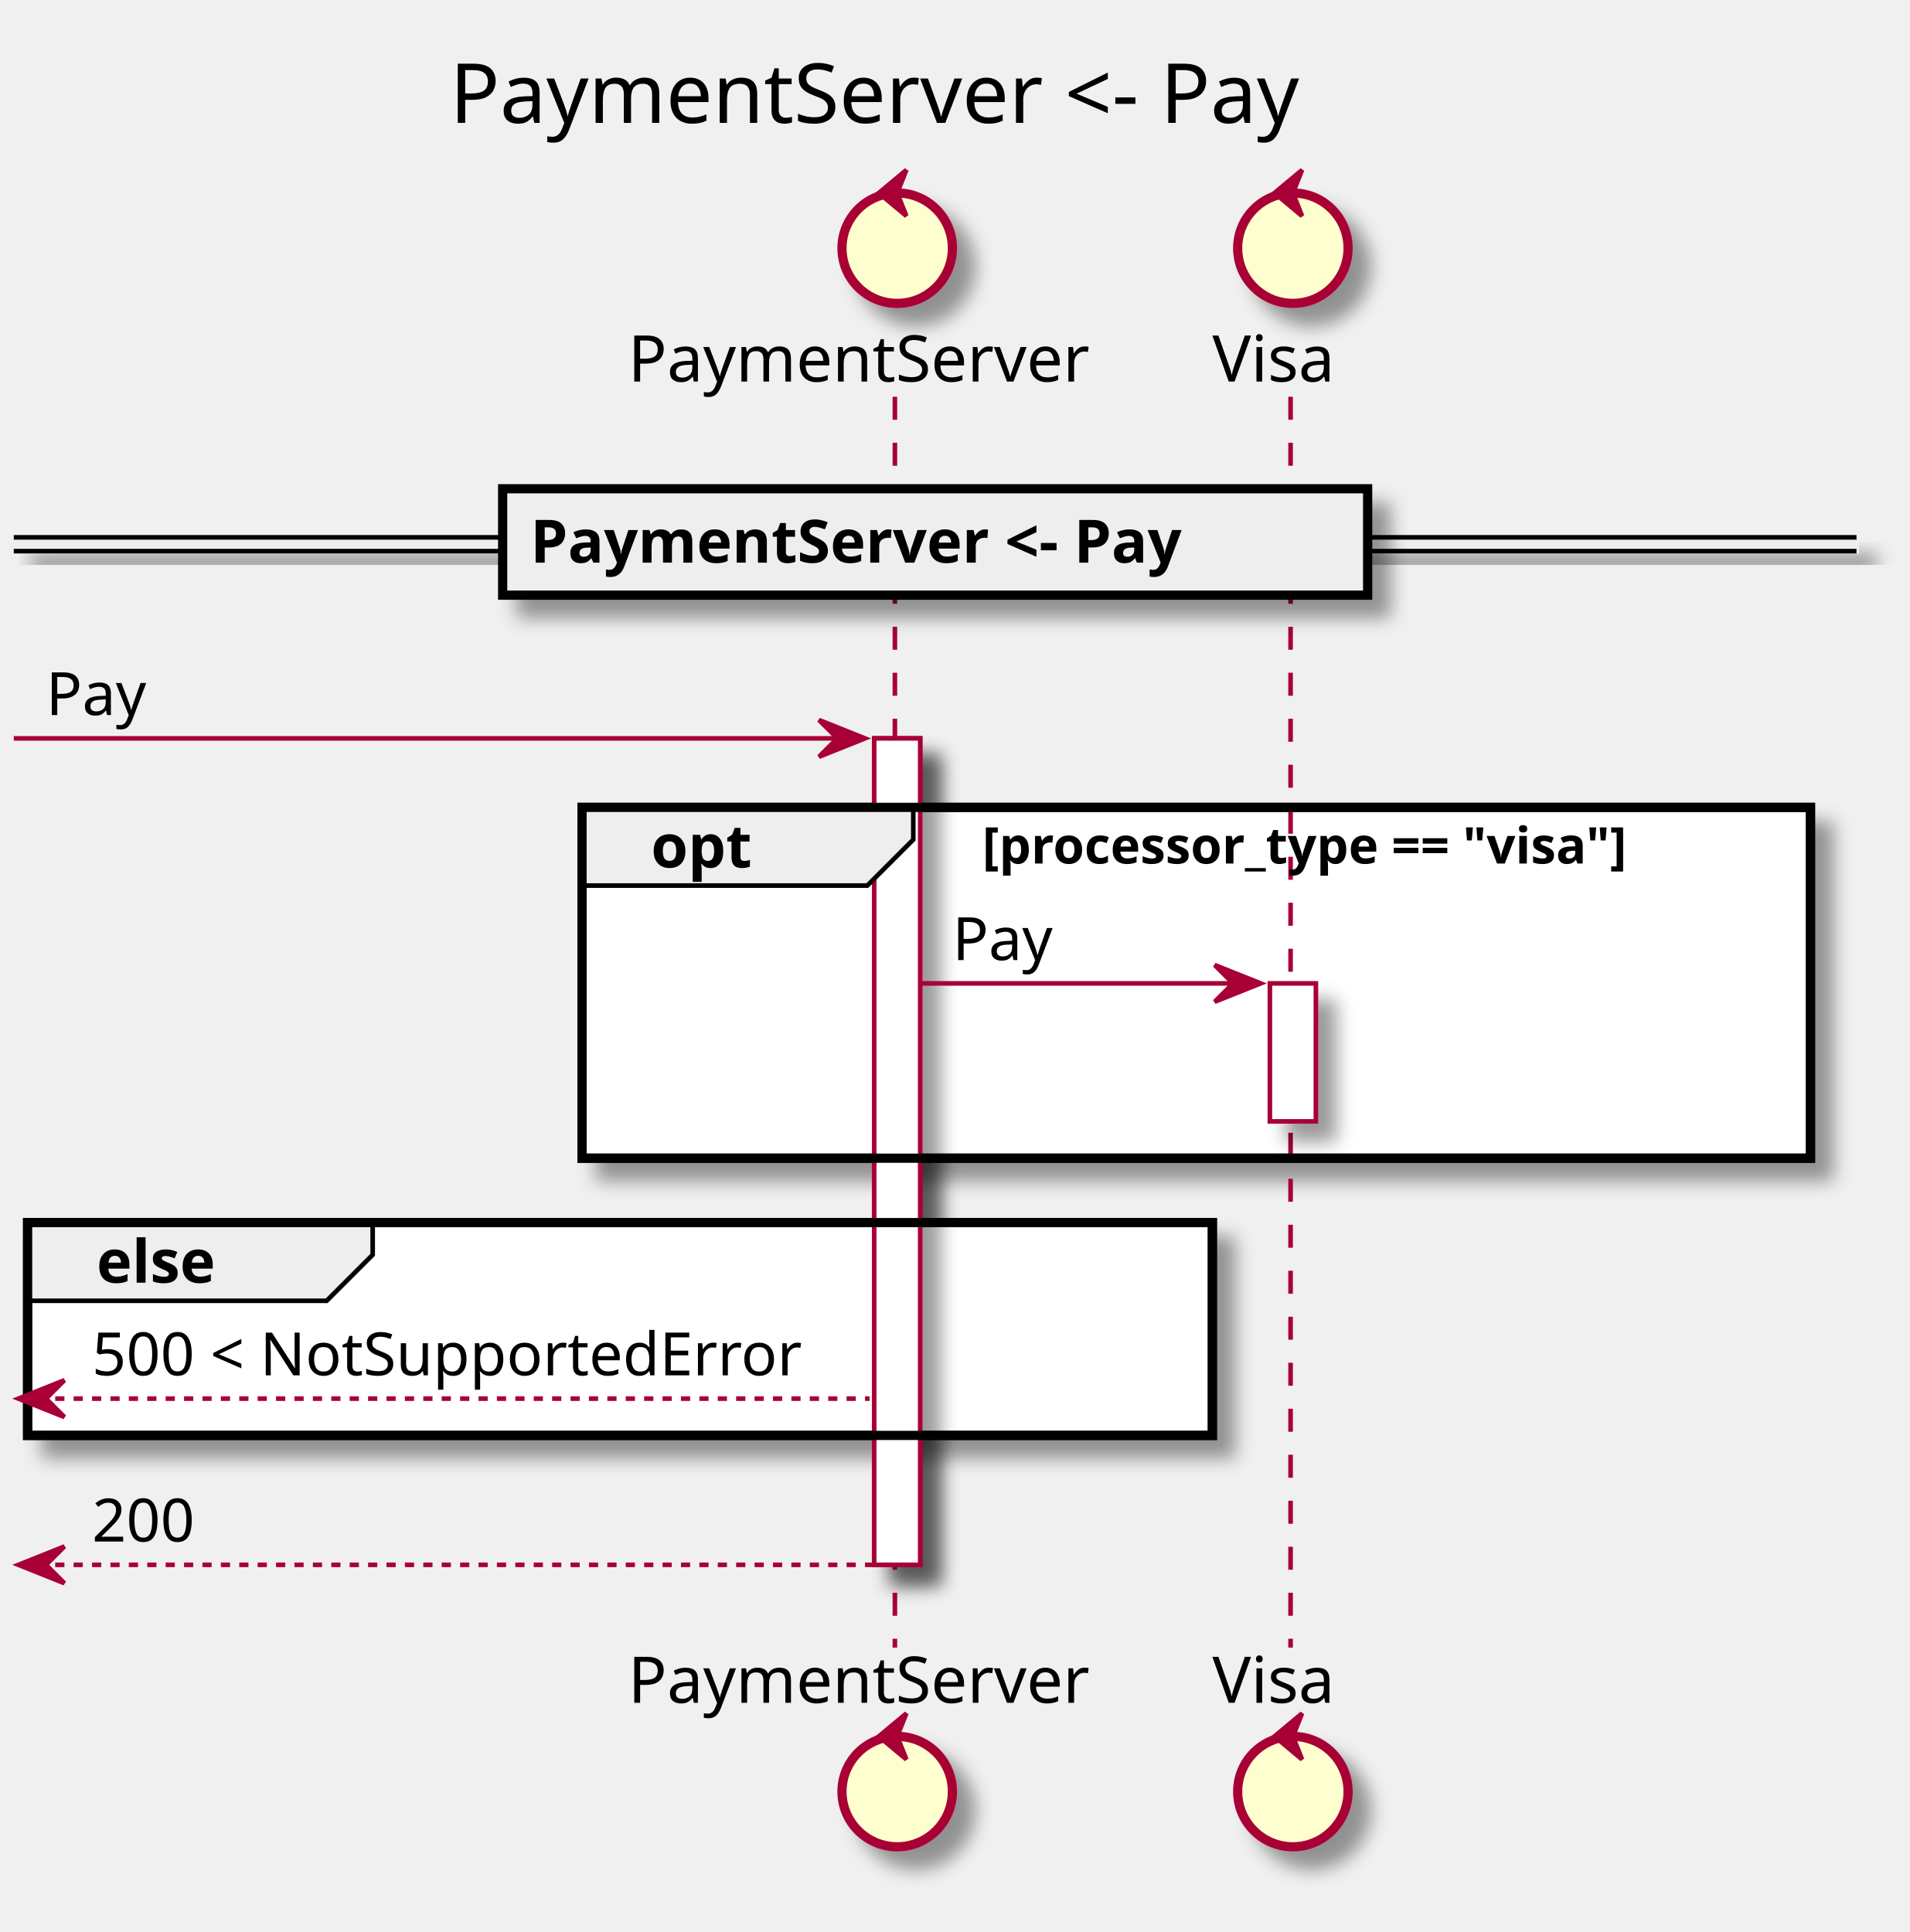
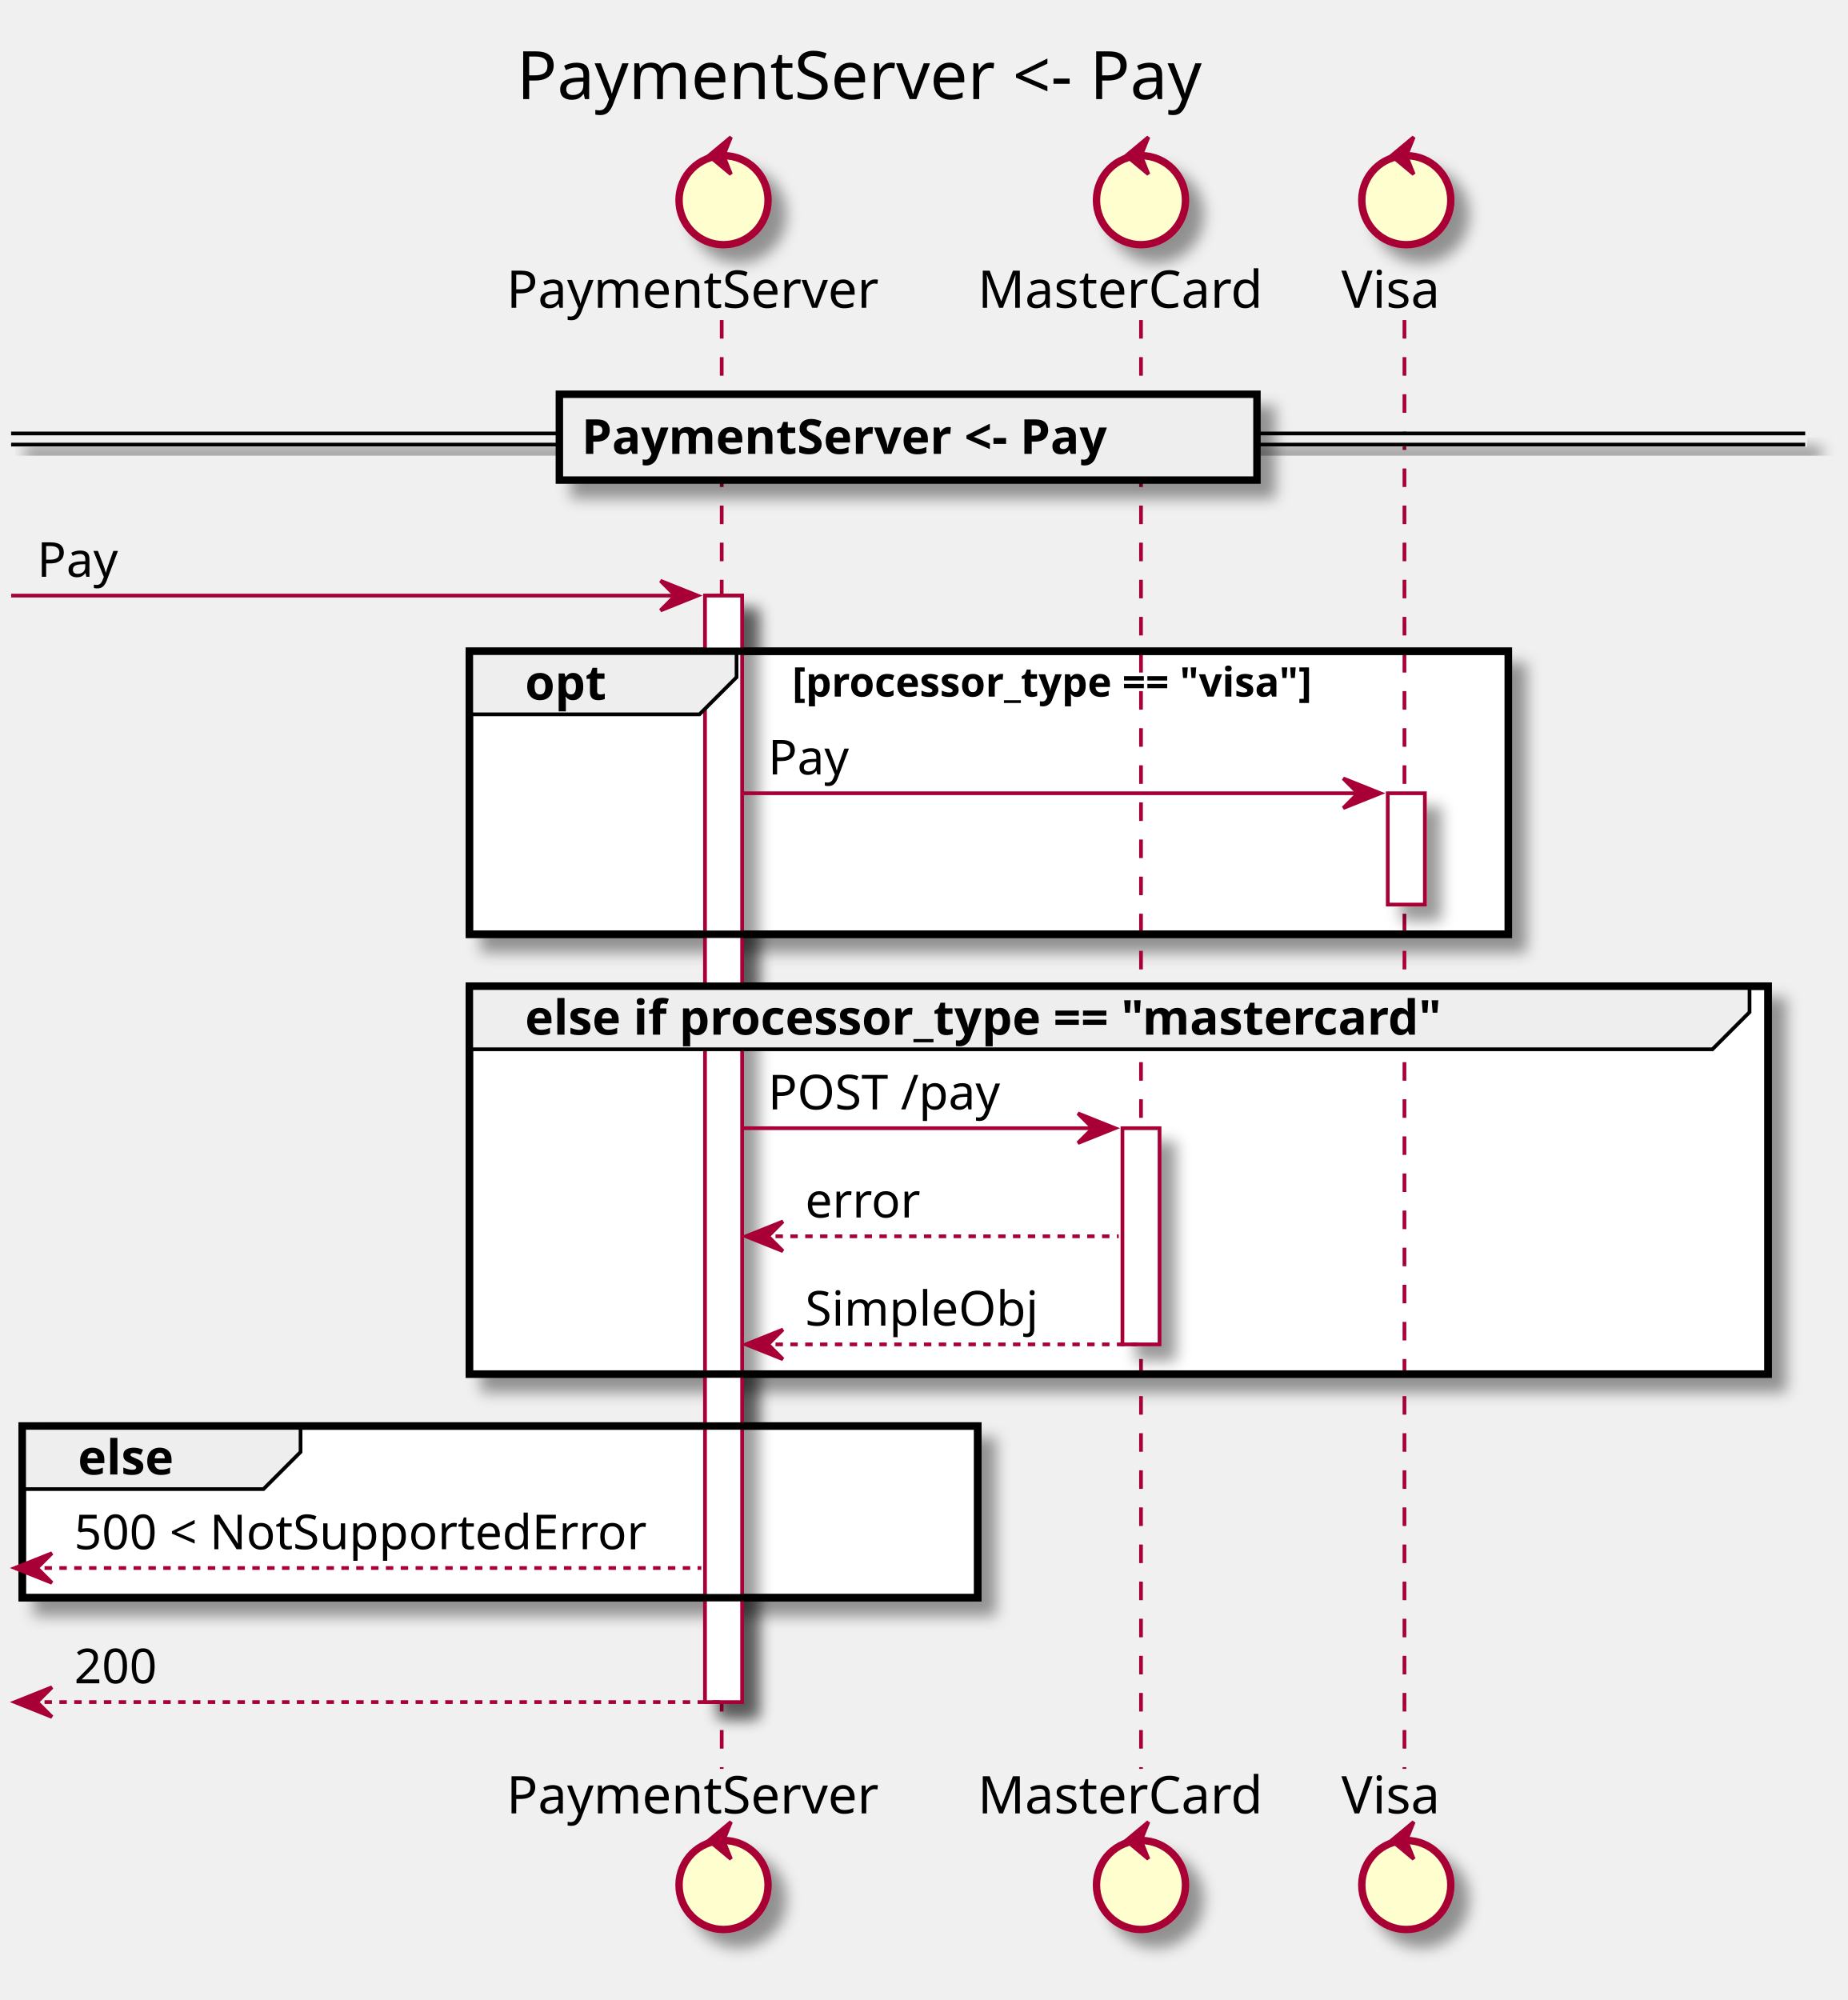
- <svg xmlns="http://www.w3.org/2000/svg" contentScriptType="application/ecmascript" contentStyleType="text/css" height="420px" preserveAspectRatio="none" style="width:415px;height:420px;" version="1.1" viewBox="0 0 415 420" width="415px" zoomAndPan="magnify">
+ <svg xmlns="http://www.w3.org/2000/svg" contentScriptType="application/ecmascript" contentStyleType="text/css" height="539px" preserveAspectRatio="none" style="width:498px;height:539px;" version="1.1" viewBox="0 0 498 539" width="498px" zoomAndPan="magnify">
  <defs>
-     <filter height="300%" id="ftj75tygqd9ev" width="300%" x="-1" y="-1">
+     <filter height="300%" id="f1wr8hh7mu0w20" width="300%" x="-1" y="-1">
      <feGaussianBlur result="blurOut" stdDeviation="2.0" />
      <feColorMatrix in="blurOut" result="blurOut2" type="matrix" values="0 0 0 0 0 0 0 0 0 0 0 0 0 0 0 0 0 0 .4 0" />
      <feOffset dx="4.0" dy="4.0" in="blurOut2" result="blurOut3" />
      <feBlend in="SourceGraphic" in2="blurOut3" mode="normal" />
    </filter>
  </defs>
  <g>
-     <text fill="#000000" font-family="sans-serif" font-size="18" lengthAdjust="spacingAndGlyphs" textLength="211" x="97.75" y="26.708">PaymentServer &lt;- Pay</text>
-     <rect fill="#FFFFFF" filter="url(#ftj75tygqd9ev)" height="179.664" style="stroke: #A80036; stroke-width: 1.0;" width="10" x="190" y="160.516" />
-     <rect fill="#FFFFFF" filter="url(#ftj75tygqd9ev)" height="30" style="stroke: #A80036; stroke-width: 1.0;" width="10" x="276" y="213.781" />
-     <rect fill="#FFFFFF" filter="url(#ftj75tygqd9ev)" height="76.266" style="stroke: #000000; stroke-width: 2.0;" width="267" x="126.5" y="175.516" />
-     <rect fill="#FFFFFF" filter="url(#ftj75tygqd9ev)" height="46.266" style="stroke: #000000; stroke-width: 2.0;" width="257.5" x="6" y="265.781" />
-     <line style="stroke: #A80036; stroke-width: 1.0; stroke-dasharray: 5.0,5.0;" x1="194.5" x2="194.5" y1="86.25" y2="358.18" />
-     <line style="stroke: #A80036; stroke-width: 1.0; stroke-dasharray: 5.0,5.0;" x1="280.5" x2="280.5" y1="86.25" y2="358.18" />
+     <text fill="#000000" font-family="sans-serif" font-size="18" lengthAdjust="spacingAndGlyphs" textLength="211" x="139.25" y="26.708">PaymentServer &lt;- Pay</text>
+     <rect fill="#FFFFFF" filter="url(#f1wr8hh7mu0w20)" height="298.195" style="stroke: #A80036; stroke-width: 1.0;" width="10" x="190" y="160.516" />
+     <rect fill="#FFFFFF" filter="url(#f1wr8hh7mu0w20)" height="58.266" style="stroke: #A80036; stroke-width: 1.0;" width="10" x="302.5" y="304.047" />
+     <rect fill="#FFFFFF" filter="url(#f1wr8hh7mu0w20)" height="30" style="stroke: #A80036; stroke-width: 1.0;" width="10" x="374" y="213.781" />
+     <rect fill="#FFFFFF" filter="url(#f1wr8hh7mu0w20)" height="76.266" style="stroke: #000000; stroke-width: 2.0;" width="280" x="126.5" y="175.516" />
+     <rect fill="#FFFFFF" filter="url(#f1wr8hh7mu0w20)" height="104.531" style="stroke: #000000; stroke-width: 2.0;" width="350" x="126.5" y="265.781" />
+     <rect fill="#FFFFFF" filter="url(#f1wr8hh7mu0w20)" height="46.266" style="stroke: #000000; stroke-width: 2.0;" width="257.5" x="6" y="384.312" />
+     <line style="stroke: #A80036; stroke-width: 1.0; stroke-dasharray: 5.0,5.0;" x1="194.5" x2="194.5" y1="86.25" y2="476.711" />
+     <line style="stroke: #A80036; stroke-width: 1.0; stroke-dasharray: 5.0,5.0;" x1="307.5" x2="307.5" y1="86.25" y2="476.711" />
+     <line style="stroke: #A80036; stroke-width: 1.0; stroke-dasharray: 5.0,5.0;" x1="378.5" x2="378.5" y1="86.25" y2="476.711" />
    <text fill="#000000" font-family="sans-serif" font-size="14" lengthAdjust="spacingAndGlyphs" textLength="111" x="136.5" y="82.948">PaymentServer</text>
-     <ellipse cx="195" cy="53.953" fill="#FEFECE" filter="url(#ftj75tygqd9ev)" rx="12" ry="12" style="stroke: #A80036; stroke-width: 2.0;" />
+     <ellipse cx="195" cy="53.953" fill="#FEFECE" filter="url(#f1wr8hh7mu0w20)" rx="12" ry="12" style="stroke: #A80036; stroke-width: 2.0;" />
    <polygon fill="#A80036" points="191,41.953,197,36.953,195,41.953,197,46.953,191,41.953" style="stroke: #A80036; stroke-width: 1.0;" />
-     <text fill="#000000" font-family="sans-serif" font-size="14" lengthAdjust="spacingAndGlyphs" textLength="111" x="136.5" y="370.175">PaymentServer</text>
-     <ellipse cx="195" cy="389.477" fill="#FEFECE" filter="url(#ftj75tygqd9ev)" rx="12" ry="12" style="stroke: #A80036; stroke-width: 2.0;" />
-     <polygon fill="#A80036" points="191,377.477,197,372.477,195,377.477,197,382.477,191,377.477" style="stroke: #A80036; stroke-width: 1.0;" />
-     <text fill="#000000" font-family="sans-serif" font-size="14" lengthAdjust="spacingAndGlyphs" textLength="29" x="263.5" y="82.948">Visa</text>
-     <ellipse cx="281" cy="53.953" fill="#FEFECE" filter="url(#ftj75tygqd9ev)" rx="12" ry="12" style="stroke: #A80036; stroke-width: 2.0;" />
-     <polygon fill="#A80036" points="277,41.953,283,36.953,281,41.953,283,46.953,277,41.953" style="stroke: #A80036; stroke-width: 1.0;" />
-     <text fill="#000000" font-family="sans-serif" font-size="14" lengthAdjust="spacingAndGlyphs" textLength="29" x="263.5" y="370.175">Visa</text>
-     <ellipse cx="281" cy="389.477" fill="#FEFECE" filter="url(#ftj75tygqd9ev)" rx="12" ry="12" style="stroke: #A80036; stroke-width: 2.0;" />
-     <polygon fill="#A80036" points="277,377.477,283,372.477,281,377.477,283,382.477,277,377.477" style="stroke: #A80036; stroke-width: 1.0;" />
-     <rect fill="#FFFFFF" filter="url(#ftj75tygqd9ev)" height="179.664" style="stroke: #A80036; stroke-width: 1.0;" width="10" x="190" y="160.516" />
-     <rect fill="#FFFFFF" filter="url(#ftj75tygqd9ev)" height="30" style="stroke: #A80036; stroke-width: 1.0;" width="10" x="276" y="213.781" />
-     <rect fill="#EEEEEE" filter="url(#ftj75tygqd9ev)" height="3" style="stroke: #EEEEEE; stroke-width: 1.0;" width="400.5" x="3" y="116.816" />
-     <line style="stroke: #000000; stroke-width: 1.0;" x1="3" x2="403.5" y1="116.816" y2="116.816" />
-     <line style="stroke: #000000; stroke-width: 1.0;" x1="3" x2="403.5" y1="119.816" y2="119.816" />
-     <rect fill="#EEEEEE" filter="url(#ftj75tygqd9ev)" height="23.133" style="stroke: #000000; stroke-width: 2.0;" width="188" x="109.25" y="106.25" />
-     <text fill="#000000" font-family="sans-serif" font-size="13" font-weight="bold" lengthAdjust="spacingAndGlyphs" textLength="169" x="115.25" y="122.317">PaymentServer &lt;- Pay</text>
+     <text fill="#000000" font-family="sans-serif" font-size="14" lengthAdjust="spacingAndGlyphs" textLength="111" x="136.5" y="488.706">PaymentServer</text>
+     <ellipse cx="195" cy="508.008" fill="#FEFECE" filter="url(#f1wr8hh7mu0w20)" rx="12" ry="12" style="stroke: #A80036; stroke-width: 2.0;" />
+     <polygon fill="#A80036" points="191,496.008,197,491.008,195,496.008,197,501.008,191,496.008" style="stroke: #A80036; stroke-width: 1.0;" />
+     <text fill="#000000" font-family="sans-serif" font-size="14" lengthAdjust="spacingAndGlyphs" textLength="82" x="263.5" y="82.948">MasterCard</text>
+     <ellipse cx="307.5" cy="53.953" fill="#FEFECE" filter="url(#f1wr8hh7mu0w20)" rx="12" ry="12" style="stroke: #A80036; stroke-width: 2.0;" />
+     <polygon fill="#A80036" points="303.5,41.953,309.5,36.953,307.5,41.953,309.5,46.953,303.5,41.953" style="stroke: #A80036; stroke-width: 1.0;" />
+     <text fill="#000000" font-family="sans-serif" font-size="14" lengthAdjust="spacingAndGlyphs" textLength="82" x="263.5" y="488.706">MasterCard</text>
+     <ellipse cx="307.5" cy="508.008" fill="#FEFECE" filter="url(#f1wr8hh7mu0w20)" rx="12" ry="12" style="stroke: #A80036; stroke-width: 2.0;" />
+     <polygon fill="#A80036" points="303.5,496.008,309.5,491.008,307.5,496.008,309.5,501.008,303.5,496.008" style="stroke: #A80036; stroke-width: 1.0;" />
+     <text fill="#000000" font-family="sans-serif" font-size="14" lengthAdjust="spacingAndGlyphs" textLength="29" x="361.5" y="82.948">Visa</text>
+     <ellipse cx="379" cy="53.953" fill="#FEFECE" filter="url(#f1wr8hh7mu0w20)" rx="12" ry="12" style="stroke: #A80036; stroke-width: 2.0;" />
+     <polygon fill="#A80036" points="375,41.953,381,36.953,379,41.953,381,46.953,375,41.953" style="stroke: #A80036; stroke-width: 1.0;" />
+     <text fill="#000000" font-family="sans-serif" font-size="14" lengthAdjust="spacingAndGlyphs" textLength="29" x="361.5" y="488.706">Visa</text>
+     <ellipse cx="379" cy="508.008" fill="#FEFECE" filter="url(#f1wr8hh7mu0w20)" rx="12" ry="12" style="stroke: #A80036; stroke-width: 2.0;" />
+     <polygon fill="#A80036" points="375,496.008,381,491.008,379,496.008,381,501.008,375,496.008" style="stroke: #A80036; stroke-width: 1.0;" />
+     <rect fill="#FFFFFF" filter="url(#f1wr8hh7mu0w20)" height="298.195" style="stroke: #A80036; stroke-width: 1.0;" width="10" x="190" y="160.516" />
+     <rect fill="#FFFFFF" filter="url(#f1wr8hh7mu0w20)" height="58.266" style="stroke: #A80036; stroke-width: 1.0;" width="10" x="302.5" y="304.047" />
+     <rect fill="#FFFFFF" filter="url(#f1wr8hh7mu0w20)" height="30" style="stroke: #A80036; stroke-width: 1.0;" width="10" x="374" y="213.781" />
+     <rect fill="#EEEEEE" filter="url(#f1wr8hh7mu0w20)" height="3" style="stroke: #EEEEEE; stroke-width: 1.0;" width="483.5" x="3" y="116.816" />
+     <line style="stroke: #000000; stroke-width: 1.0;" x1="3" x2="486.5" y1="116.816" y2="116.816" />
+     <line style="stroke: #000000; stroke-width: 1.0;" x1="3" x2="486.5" y1="119.816" y2="119.816" />
+     <rect fill="#EEEEEE" filter="url(#f1wr8hh7mu0w20)" height="23.133" style="stroke: #000000; stroke-width: 2.0;" width="188" x="150.75" y="106.25" />
+     <text fill="#000000" font-family="sans-serif" font-size="13" font-weight="bold" lengthAdjust="spacingAndGlyphs" textLength="169" x="156.75" y="122.317">PaymentServer &lt;- Pay</text>
    <polygon fill="#A80036" points="178,156.516,188,160.516,178,164.516,182,160.516" style="stroke: #A80036; stroke-width: 1.0;" />
    <line style="stroke: #A80036; stroke-width: 1.0;" x1="3" x2="184" y1="160.516" y2="160.516" />
    <text fill="#000000" font-family="sans-serif" font-size="13" lengthAdjust="spacingAndGlyphs" textLength="24" x="10" y="155.45">Pay</text>
    <path d="M126.5,175.516 L198.5,175.516 L198.5,182.516 L188.5,192.516 L126.5,192.516 L126.5,175.516 " fill="#EEEEEE" style="stroke: #000000; stroke-width: 1.0;" />
-     <rect fill="none" height="76.266" style="stroke: #000000; stroke-width: 2.0;" width="267" x="126.5" y="175.516" />
+     <rect fill="none" height="76.266" style="stroke: #000000; stroke-width: 2.0;" width="280" x="126.5" y="175.516" />
    <text fill="#000000" font-family="sans-serif" font-size="13" font-weight="bold" lengthAdjust="spacingAndGlyphs" textLength="27" x="141.5" y="188.583">opt</text>
    <text fill="#000000" font-family="sans-serif" font-size="11" font-weight="bold" lengthAdjust="spacingAndGlyphs" textLength="175" x="213.5" y="187.726">[processor_type == "visa"]</text>
-     <polygon fill="#A80036" points="264,209.781,274,213.781,264,217.781,268,213.781" style="stroke: #A80036; stroke-width: 1.0;" />
-     <line style="stroke: #A80036; stroke-width: 1.0;" x1="200" x2="270" y1="213.781" y2="213.781" />
+     <polygon fill="#A80036" points="362,209.781,372,213.781,362,217.781,366,213.781" style="stroke: #A80036; stroke-width: 1.0;" />
+     <line style="stroke: #A80036; stroke-width: 1.0;" x1="200" x2="368" y1="213.781" y2="213.781" />
    <text fill="#000000" font-family="sans-serif" font-size="13" lengthAdjust="spacingAndGlyphs" textLength="24" x="207" y="208.715">Pay</text>
-     <path d="M6,265.781 L81,265.781 L81,272.781 L71,282.781 L6,282.781 L6,265.781 " fill="#EEEEEE" style="stroke: #000000; stroke-width: 1.0;" />
-     <rect fill="none" height="46.266" style="stroke: #000000; stroke-width: 2.0;" width="257.5" x="6" y="265.781" />
-     <text fill="#000000" font-family="sans-serif" font-size="13" font-weight="bold" lengthAdjust="spacingAndGlyphs" textLength="30" x="21" y="278.848">else</text>
-     <polygon fill="#A80036" points="14,300.047,4,304.047,14,308.047,10,304.047" style="stroke: #A80036; stroke-width: 1.0;" />
-     <line style="stroke: #A80036; stroke-width: 1.0; stroke-dasharray: 2.0,2.0;" x1="8" x2="189" y1="304.047" y2="304.047" />
-     <text fill="#000000" font-family="sans-serif" font-size="13" lengthAdjust="spacingAndGlyphs" textLength="161" x="20" y="298.981">500 &lt; NotSupportedError</text>
-     <polygon fill="#A80036" points="14,336.18,4,340.18,14,344.18,10,340.18" style="stroke: #A80036; stroke-width: 1.0;" />
-     <line style="stroke: #A80036; stroke-width: 1.0; stroke-dasharray: 2.0,2.0;" x1="8" x2="194" y1="340.18" y2="340.18" />
-     <text fill="#000000" font-family="sans-serif" font-size="13" lengthAdjust="spacingAndGlyphs" textLength="24" x="20" y="335.114">200</text>
+     <path d="M126.5,265.781 L471.5,265.781 L471.5,272.781 L461.5,282.781 L126.5,282.781 L126.5,265.781 " fill="#EEEEEE" style="stroke: #000000; stroke-width: 1.0;" />
+     <rect fill="none" height="104.531" style="stroke: #000000; stroke-width: 2.0;" width="350" x="126.5" y="265.781" />
+     <text fill="#000000" font-family="sans-serif" font-size="13" font-weight="bold" lengthAdjust="spacingAndGlyphs" textLength="300" x="141.5" y="278.848">else if processor_type == "mastercard"</text>
+     <polygon fill="#A80036" points="290.5,300.047,300.5,304.047,290.5,308.047,294.5,304.047" style="stroke: #A80036; stroke-width: 1.0;" />
+     <line style="stroke: #A80036; stroke-width: 1.0;" x1="200" x2="296.5" y1="304.047" y2="304.047" />
+     <text fill="#000000" font-family="sans-serif" font-size="13" lengthAdjust="spacingAndGlyphs" textLength="66" x="207" y="298.981">POST /pay</text>
+     <polygon fill="#A80036" points="211,329.18,201,333.18,211,337.18,207,333.18" style="stroke: #A80036; stroke-width: 1.0;" />
+     <line style="stroke: #A80036; stroke-width: 1.0; stroke-dasharray: 2.0,2.0;" x1="205" x2="301.5" y1="333.18" y2="333.18" />
+     <text fill="#000000" font-family="sans-serif" font-size="13" lengthAdjust="spacingAndGlyphs" textLength="31" x="217" y="328.114">error</text>
+     <polygon fill="#A80036" points="211,358.312,201,362.312,211,366.312,207,362.312" style="stroke: #A80036; stroke-width: 1.0;" />
+     <line style="stroke: #A80036; stroke-width: 1.0; stroke-dasharray: 2.0,2.0;" x1="205" x2="306.5" y1="362.312" y2="362.312" />
+     <text fill="#000000" font-family="sans-serif" font-size="13" lengthAdjust="spacingAndGlyphs" textLength="64" x="217" y="357.247">SimpleObj</text>
+     <path d="M6,384.312 L81,384.312 L81,391.312 L71,401.312 L6,401.312 L6,384.312 " fill="#EEEEEE" style="stroke: #000000; stroke-width: 1.0;" />
+     <rect fill="none" height="46.266" style="stroke: #000000; stroke-width: 2.0;" width="257.5" x="6" y="384.312" />
+     <text fill="#000000" font-family="sans-serif" font-size="13" font-weight="bold" lengthAdjust="spacingAndGlyphs" textLength="30" x="21" y="397.379">else</text>
+     <polygon fill="#A80036" points="14,418.578,4,422.578,14,426.578,10,422.578" style="stroke: #A80036; stroke-width: 1.0;" />
+     <line style="stroke: #A80036; stroke-width: 1.0; stroke-dasharray: 2.0,2.0;" x1="8" x2="189" y1="422.578" y2="422.578" />
+     <text fill="#000000" font-family="sans-serif" font-size="13" lengthAdjust="spacingAndGlyphs" textLength="161" x="20" y="417.512">500 &lt; NotSupportedError</text>
+     <polygon fill="#A80036" points="14,454.711,4,458.711,14,462.711,10,458.711" style="stroke: #A80036; stroke-width: 1.0;" />
+     <line style="stroke: #A80036; stroke-width: 1.0; stroke-dasharray: 2.0,2.0;" x1="8" x2="194" y1="458.711" y2="458.711" />
+     <text fill="#000000" font-family="sans-serif" font-size="13" lengthAdjust="spacingAndGlyphs" textLength="24" x="20" y="453.645">200</text>
  </g>
</svg>
